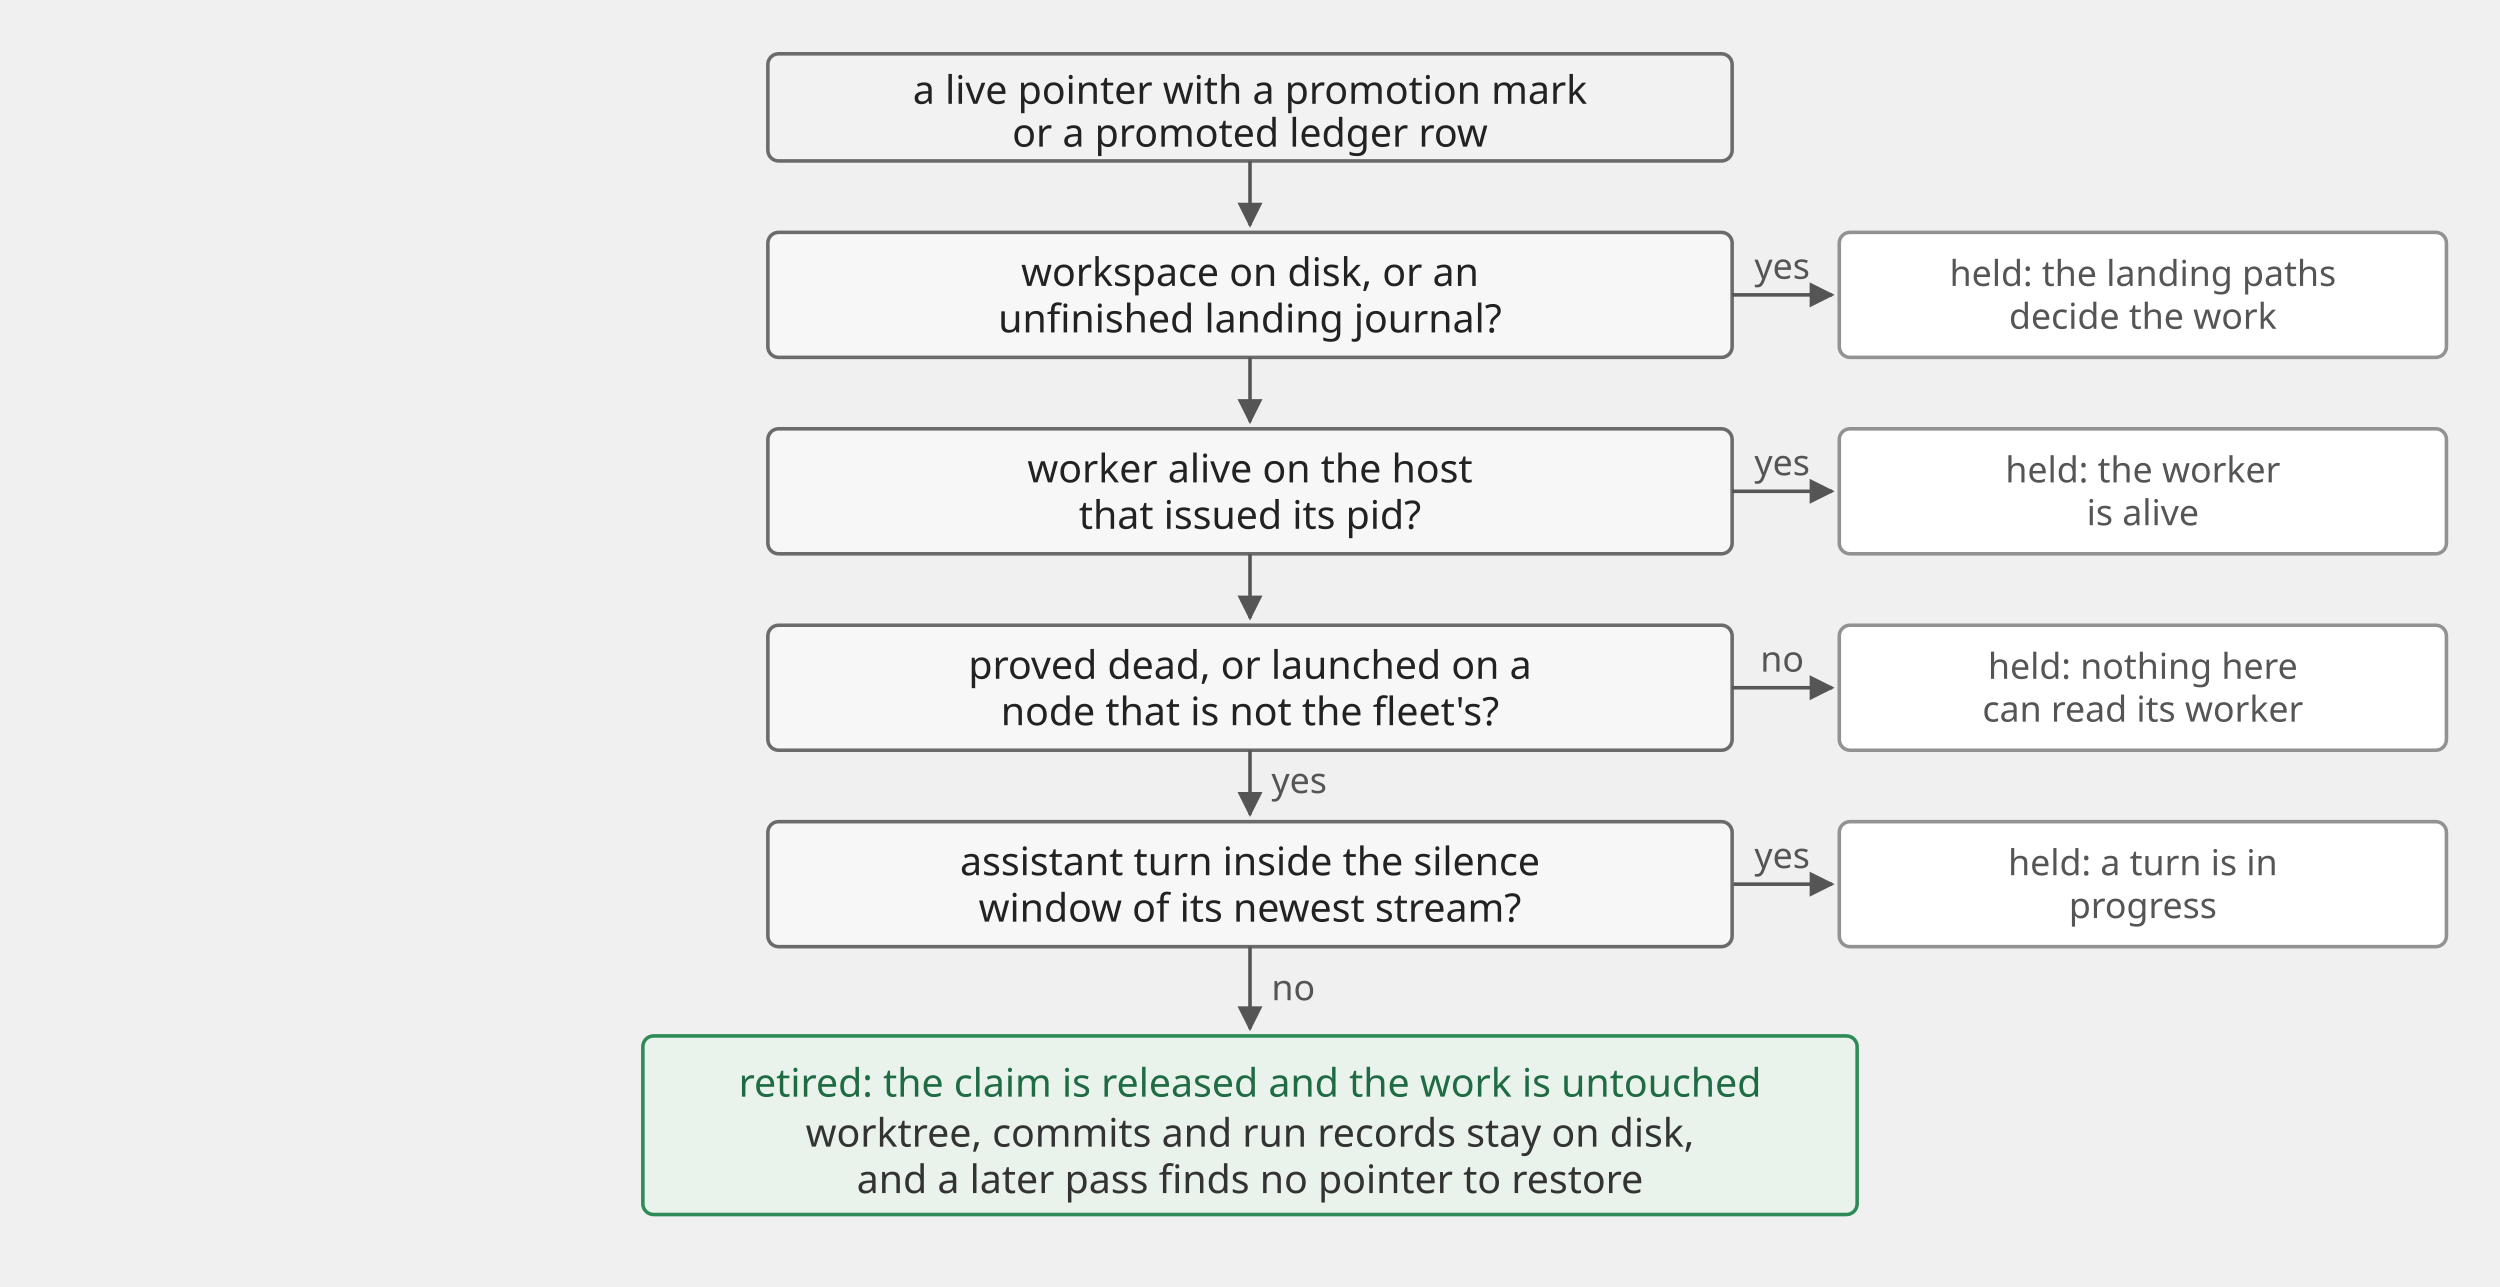
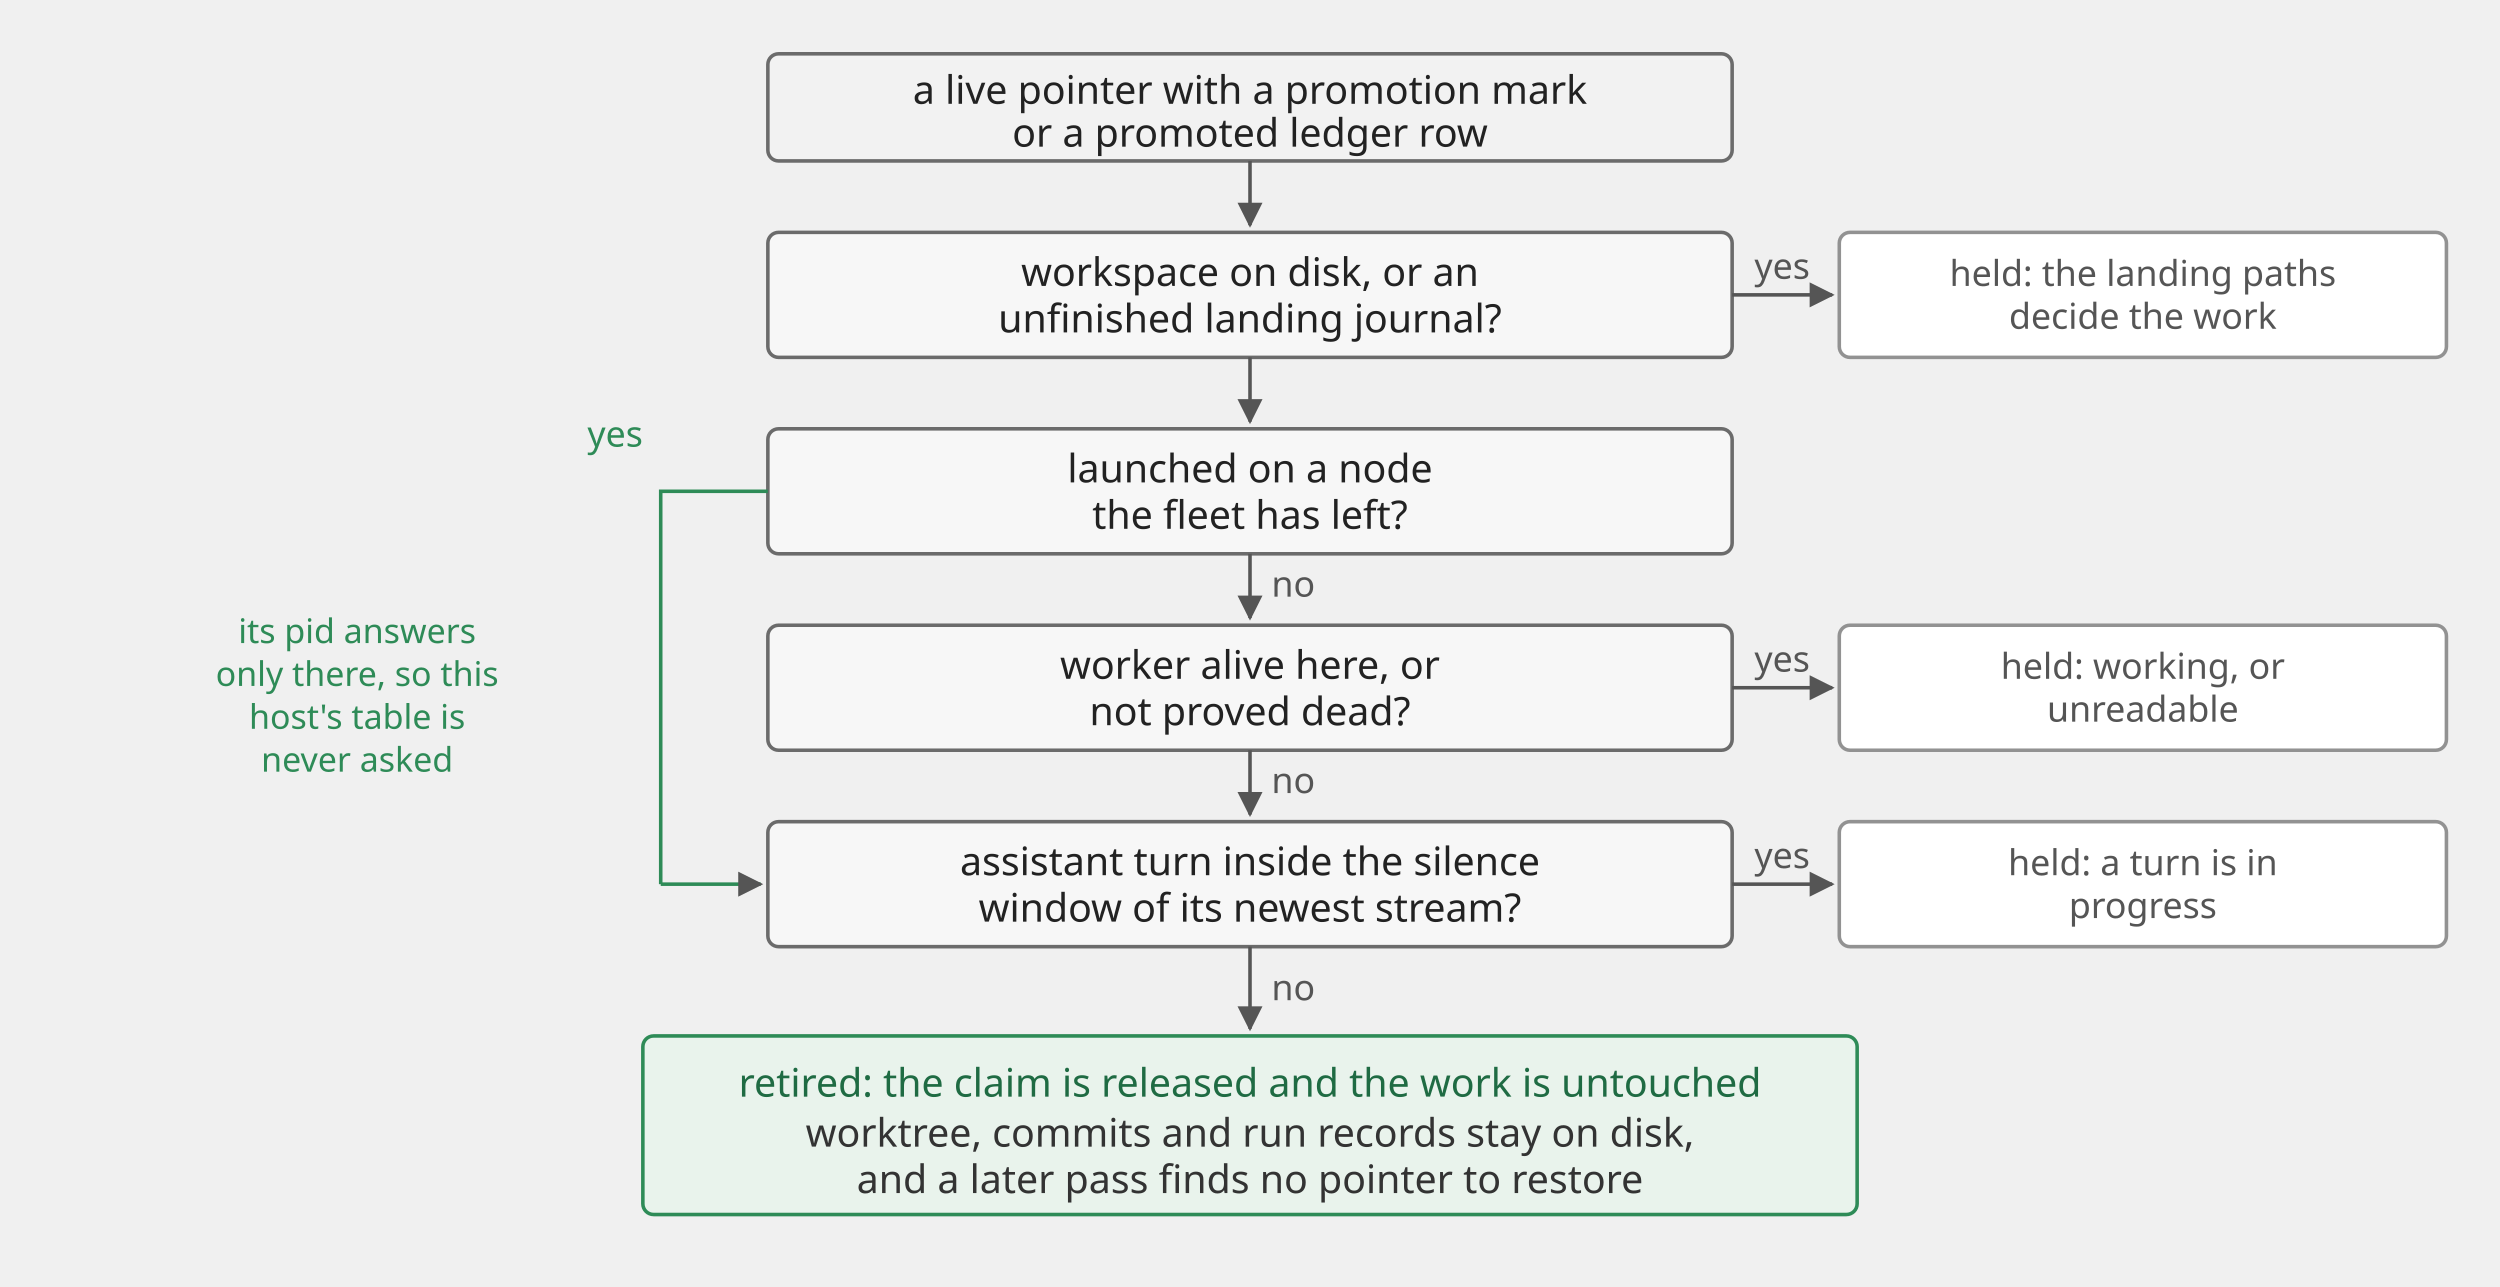
<svg xmlns="http://www.w3.org/2000/svg" width="31.1cm" height="16cm" viewBox="0 0 1400 720" font-family="sans-serif" font-size="22">
  <defs>
    <marker id="arrow" viewBox="0 0 10 10" refX="9" refY="5" markerWidth="7" markerHeight="7" orient="auto-start-reverse">
      <path d="M0,0 L10,5 L0,10 z" fill="#555" />
    </marker>
  </defs>
  <rect x="430" y="30" width="540" height="60" rx="6" fill="#f2f2f2" stroke="#6b6b6b" stroke-width="2" />
  <text x="700" y="58" text-anchor="middle" fill="#222">a live pointer with a promotion mark</text>
  <text x="700" y="82" text-anchor="middle" fill="#222">or a promoted ledger row</text>
  <line x1="700" y1="90" x2="700" y2="126" stroke="#555" stroke-width="2" marker-end="url(#arrow)" />
-   <g fill="#f7f7f7" stroke="#6b6b6b" stroke-width="2">
-     <rect x="430" y="130" width="540" height="70" rx="6" />
-     <rect x="430" y="240" width="540" height="70" rx="6" />
-     <rect x="430" y="350" width="540" height="70" rx="6" />
+   <rect x="430" y="130" width="540" height="70" rx="6" fill="#f7f7f7" stroke="#6b6b6b" stroke-width="2" />
+   <text x="700" y="160" text-anchor="middle" fill="#222">workspace on disk, or an</text>
+   <text x="700" y="186" text-anchor="middle" fill="#222">unfinished landing journal?</text>
+   <rect x="1030" y="130" width="340" height="70" rx="6" fill="#ffffff" stroke="#929292" stroke-width="2" />
+   <text x="1200" y="160" text-anchor="middle" fill="#555" font-size="20">held: the landing paths</text>
+   <text x="1200" y="184" text-anchor="middle" fill="#555" font-size="20">decide the work</text>
+   <line x1="970" y1="165" x2="1026" y2="165" stroke="#555" stroke-width="2" marker-end="url(#arrow)" />
+   <text x="998" y="156" text-anchor="middle" fill="#555" font-size="20">yes</text>
+   <line x1="700" y1="200" x2="700" y2="236" stroke="#555" stroke-width="2" marker-end="url(#arrow)" />
+   <rect x="430" y="240" width="540" height="70" rx="6" fill="#f7f7f7" stroke="#6b6b6b" stroke-width="2" />
+   <text x="700" y="270" text-anchor="middle" fill="#222">launched on a node</text>
+   <text x="700" y="296" text-anchor="middle" fill="#222">the fleet has left?</text>
+   <path d="M430,275 L370,275 L370,495" fill="none" stroke="#2e8b57" stroke-width="2" />
+   <path d="M370,495 L426,495" fill="none" stroke="#2e8b57" stroke-width="2" marker-end="url(#arrow)" />
+   <text x="360" y="250" text-anchor="end" fill="#2e8b57" font-size="20">yes</text>
+   <g fill="#2e8b57" font-size="19" text-anchor="middle">
+     <text x="200" y="360">its pid answers</text>
+     <text x="200" y="384">only there, so this</text>
+     <text x="200" y="408">host's table is</text>
+     <text x="200" y="432">never asked</text>
  </g>
-   <g fill="#222" text-anchor="middle">
-     <text x="700" y="160">workspace on disk, or an</text>
-     <text x="700" y="186">unfinished landing journal?</text>
-     <text x="700" y="270">worker alive on the host</text>
-     <text x="700" y="296">that issued its pid?</text>
-     <text x="700" y="380">proved dead, or launched on a</text>
-     <text x="700" y="406">node that is not the fleet's?</text>
-   </g>
-   <line x1="700" y1="200" x2="700" y2="236" stroke="#555" stroke-width="2" marker-end="url(#arrow)" />
  <line x1="700" y1="310" x2="700" y2="346" stroke="#555" stroke-width="2" marker-end="url(#arrow)" />
-   <g fill="#ffffff" stroke="#929292" stroke-width="2">
-     <rect x="1030" y="130" width="340" height="70" rx="6" />
-     <rect x="1030" y="240" width="340" height="70" rx="6" />
-     <rect x="1030" y="350" width="340" height="70" rx="6" />
-     <rect x="1030" y="460" width="340" height="70" rx="6" />
-   </g>
-   <g fill="#555" text-anchor="middle" font-size="20">
-     <text x="1200" y="160">held: the landing paths</text>
-     <text x="1200" y="184">decide the work</text>
-     <text x="1200" y="270">held: the worker</text>
-     <text x="1200" y="294">is alive</text>
-     <text x="1200" y="380">held: nothing here</text>
-     <text x="1200" y="404">can read its worker</text>
-     <text x="1200" y="490">held: a turn is in</text>
-     <text x="1200" y="514">progress</text>
-   </g>
-   <g stroke="#555" stroke-width="2" marker-end="url(#arrow)">
-     <line x1="970" y1="165" x2="1026" y2="165" />
-     <line x1="970" y1="275" x2="1026" y2="275" />
-     <line x1="970" y1="385" x2="1026" y2="385" />
-     <line x1="970" y1="495" x2="1026" y2="495" />
-   </g>
-   <g fill="#555" font-size="20" text-anchor="middle">
-     <text x="998" y="156">yes</text>
-     <text x="998" y="266">yes</text>
-     <text x="998" y="376">no</text>
-     <text x="998" y="486">yes</text>
-   </g>
+   <text x="712" y="334" fill="#555" font-size="20">no</text>
+   <rect x="430" y="350" width="540" height="70" rx="6" fill="#f7f7f7" stroke="#6b6b6b" stroke-width="2" />
+   <text x="700" y="380" text-anchor="middle" fill="#222">worker alive here, or</text>
+   <text x="700" y="406" text-anchor="middle" fill="#222">not proved dead?</text>
+   <rect x="1030" y="350" width="340" height="70" rx="6" fill="#ffffff" stroke="#929292" stroke-width="2" />
+   <text x="1200" y="380" text-anchor="middle" fill="#555" font-size="20">held: working, or</text>
+   <text x="1200" y="404" text-anchor="middle" fill="#555" font-size="20">unreadable</text>
+   <line x1="970" y1="385" x2="1026" y2="385" stroke="#555" stroke-width="2" marker-end="url(#arrow)" />
+   <text x="998" y="376" text-anchor="middle" fill="#555" font-size="20">yes</text>
  <line x1="700" y1="420" x2="700" y2="456" stroke="#555" stroke-width="2" marker-end="url(#arrow)" />
-   <text x="712" y="444" fill="#555" font-size="20">yes</text>
+   <text x="712" y="444" fill="#555" font-size="20">no</text>
  <rect x="430" y="460" width="540" height="70" rx="6" fill="#f7f7f7" stroke="#6b6b6b" stroke-width="2" />
  <text x="700" y="490" text-anchor="middle" fill="#222">assistant turn inside the silence</text>
  <text x="700" y="516" text-anchor="middle" fill="#222">window of its newest stream?</text>
+   <rect x="1030" y="460" width="340" height="70" rx="6" fill="#ffffff" stroke="#929292" stroke-width="2" />
+   <text x="1200" y="490" text-anchor="middle" fill="#555" font-size="20">held: a turn is in</text>
+   <text x="1200" y="514" text-anchor="middle" fill="#555" font-size="20">progress</text>
+   <line x1="970" y1="495" x2="1026" y2="495" stroke="#555" stroke-width="2" marker-end="url(#arrow)" />
+   <text x="998" y="486" text-anchor="middle" fill="#555" font-size="20">yes</text>
  <line x1="700" y1="530" x2="700" y2="576" stroke="#555" stroke-width="2" marker-end="url(#arrow)" />
  <text x="712" y="560" fill="#555" font-size="20">no</text>
  <rect x="360" y="580" width="680" height="100" rx="6" fill="#e9f3ec" stroke="#2e8b57" stroke-width="2" />
  <g fill="#1f6b43" text-anchor="middle">
    <text x="700" y="614">retired: the claim is released and the work is untouched</text>
    <text x="700" y="642" fill="#333">worktree, commits and run records stay on disk,</text>
    <text x="700" y="668" fill="#333">and a later pass finds no pointer to restore</text>
  </g>
</svg>
